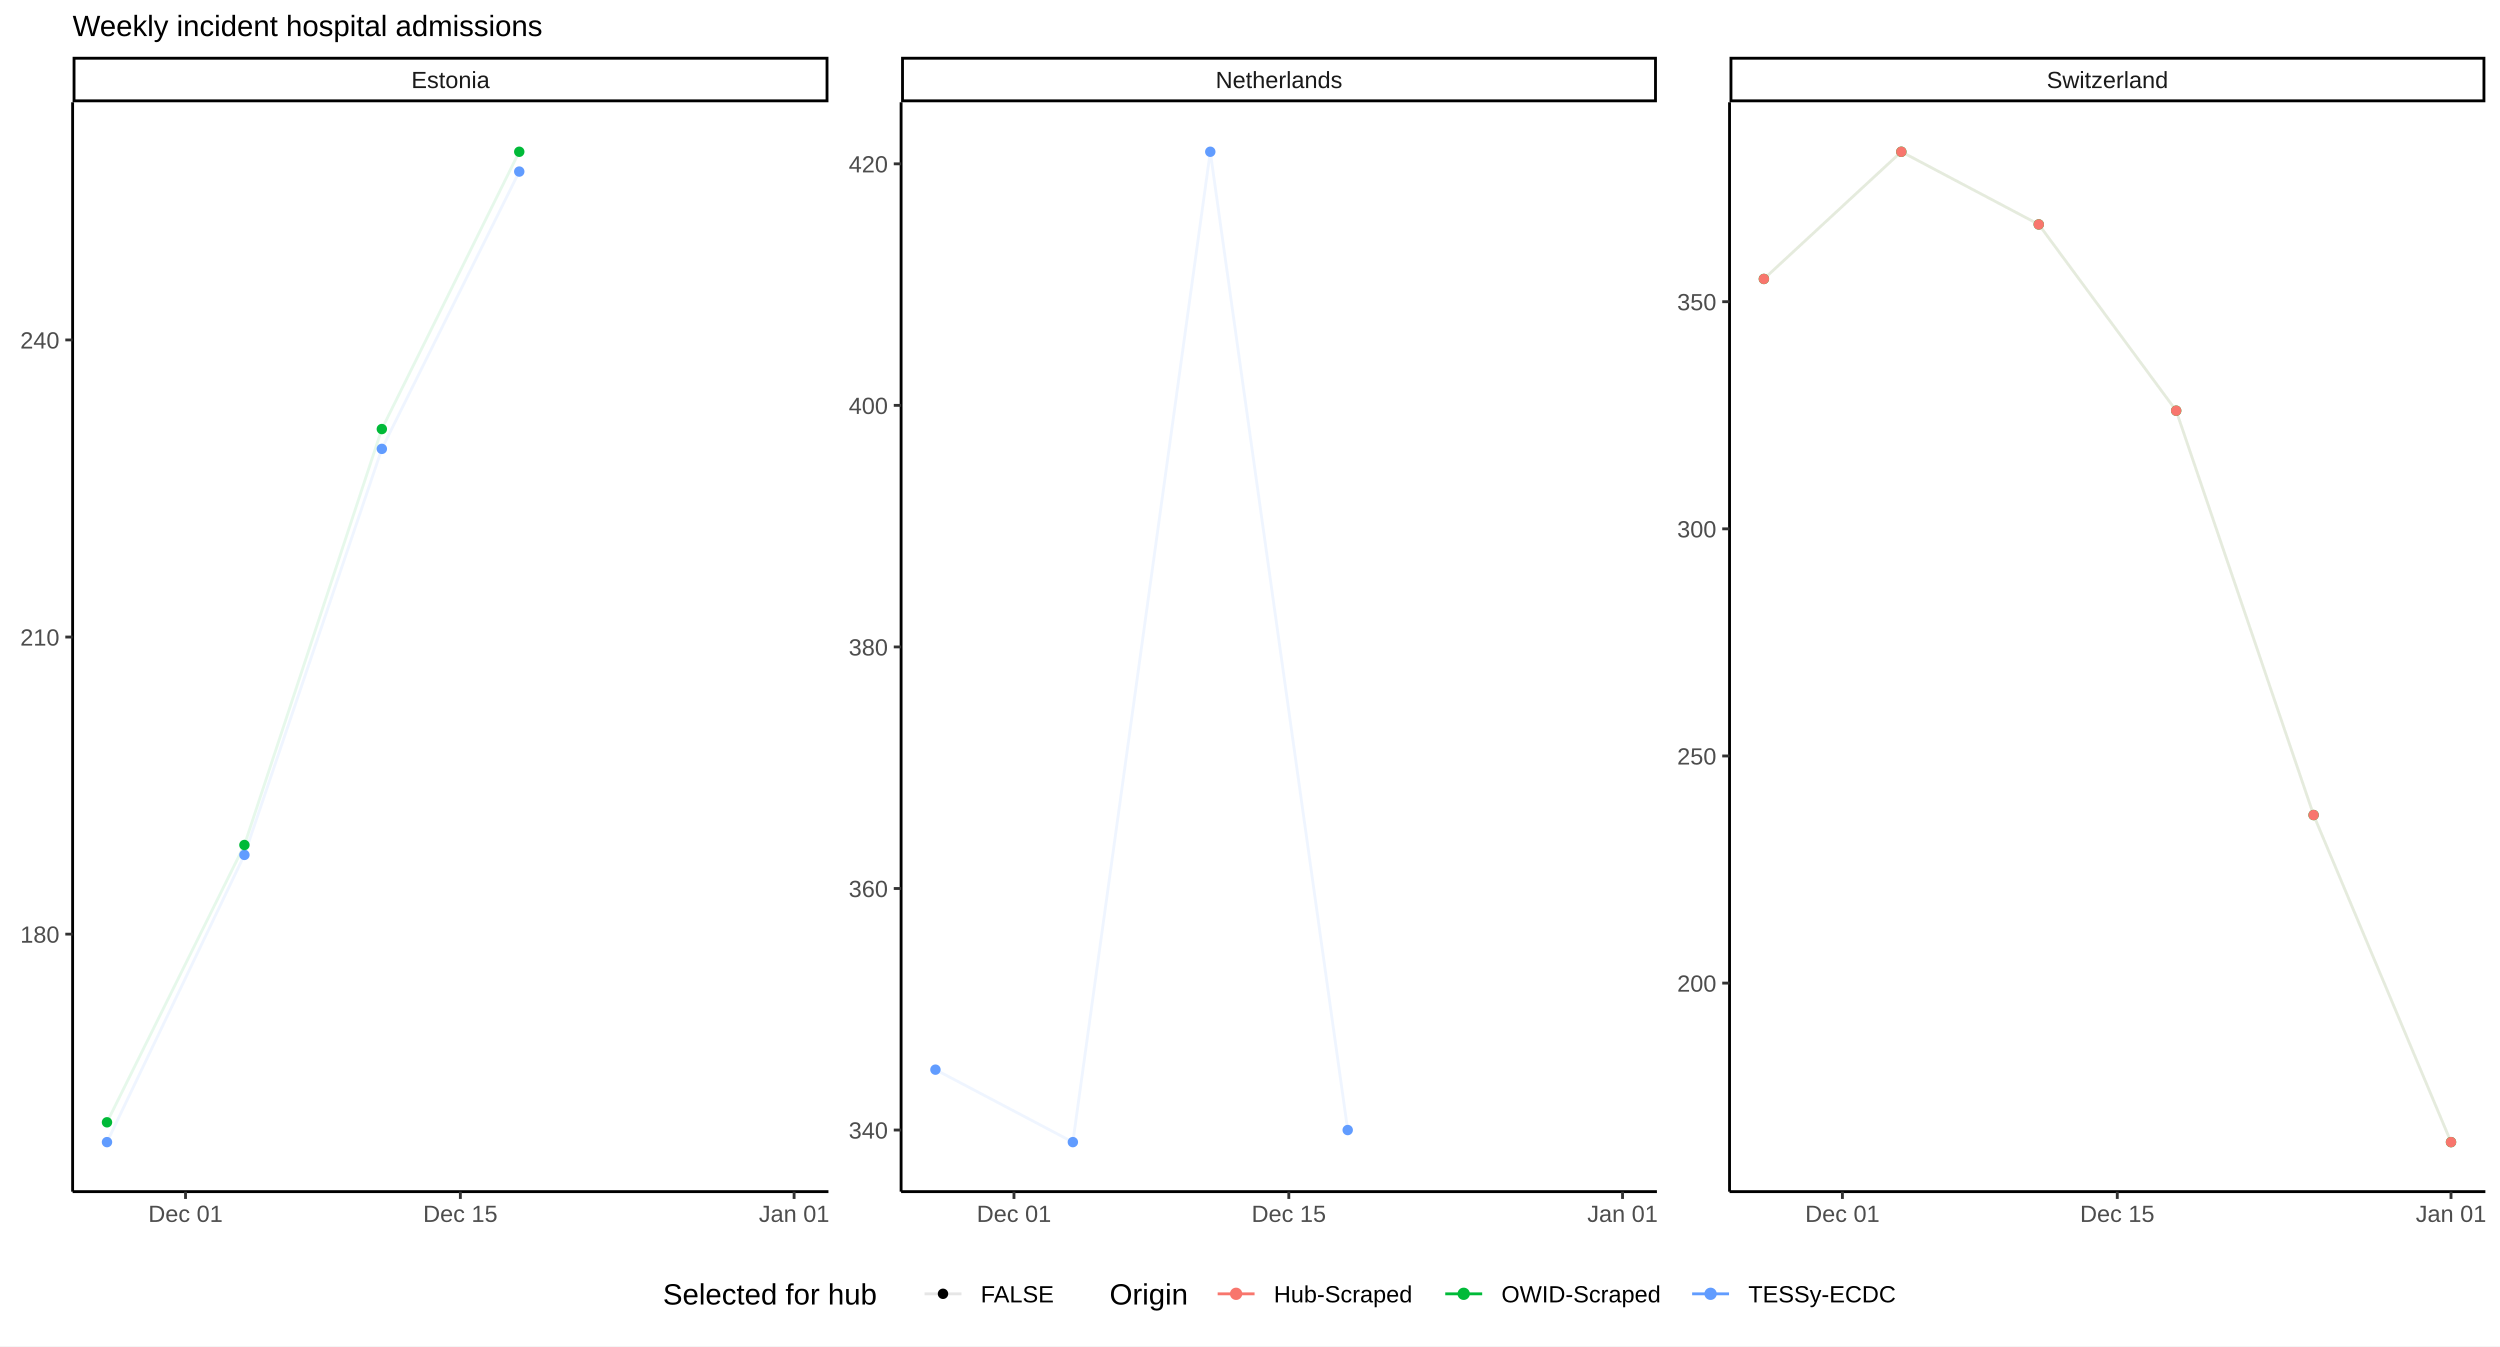
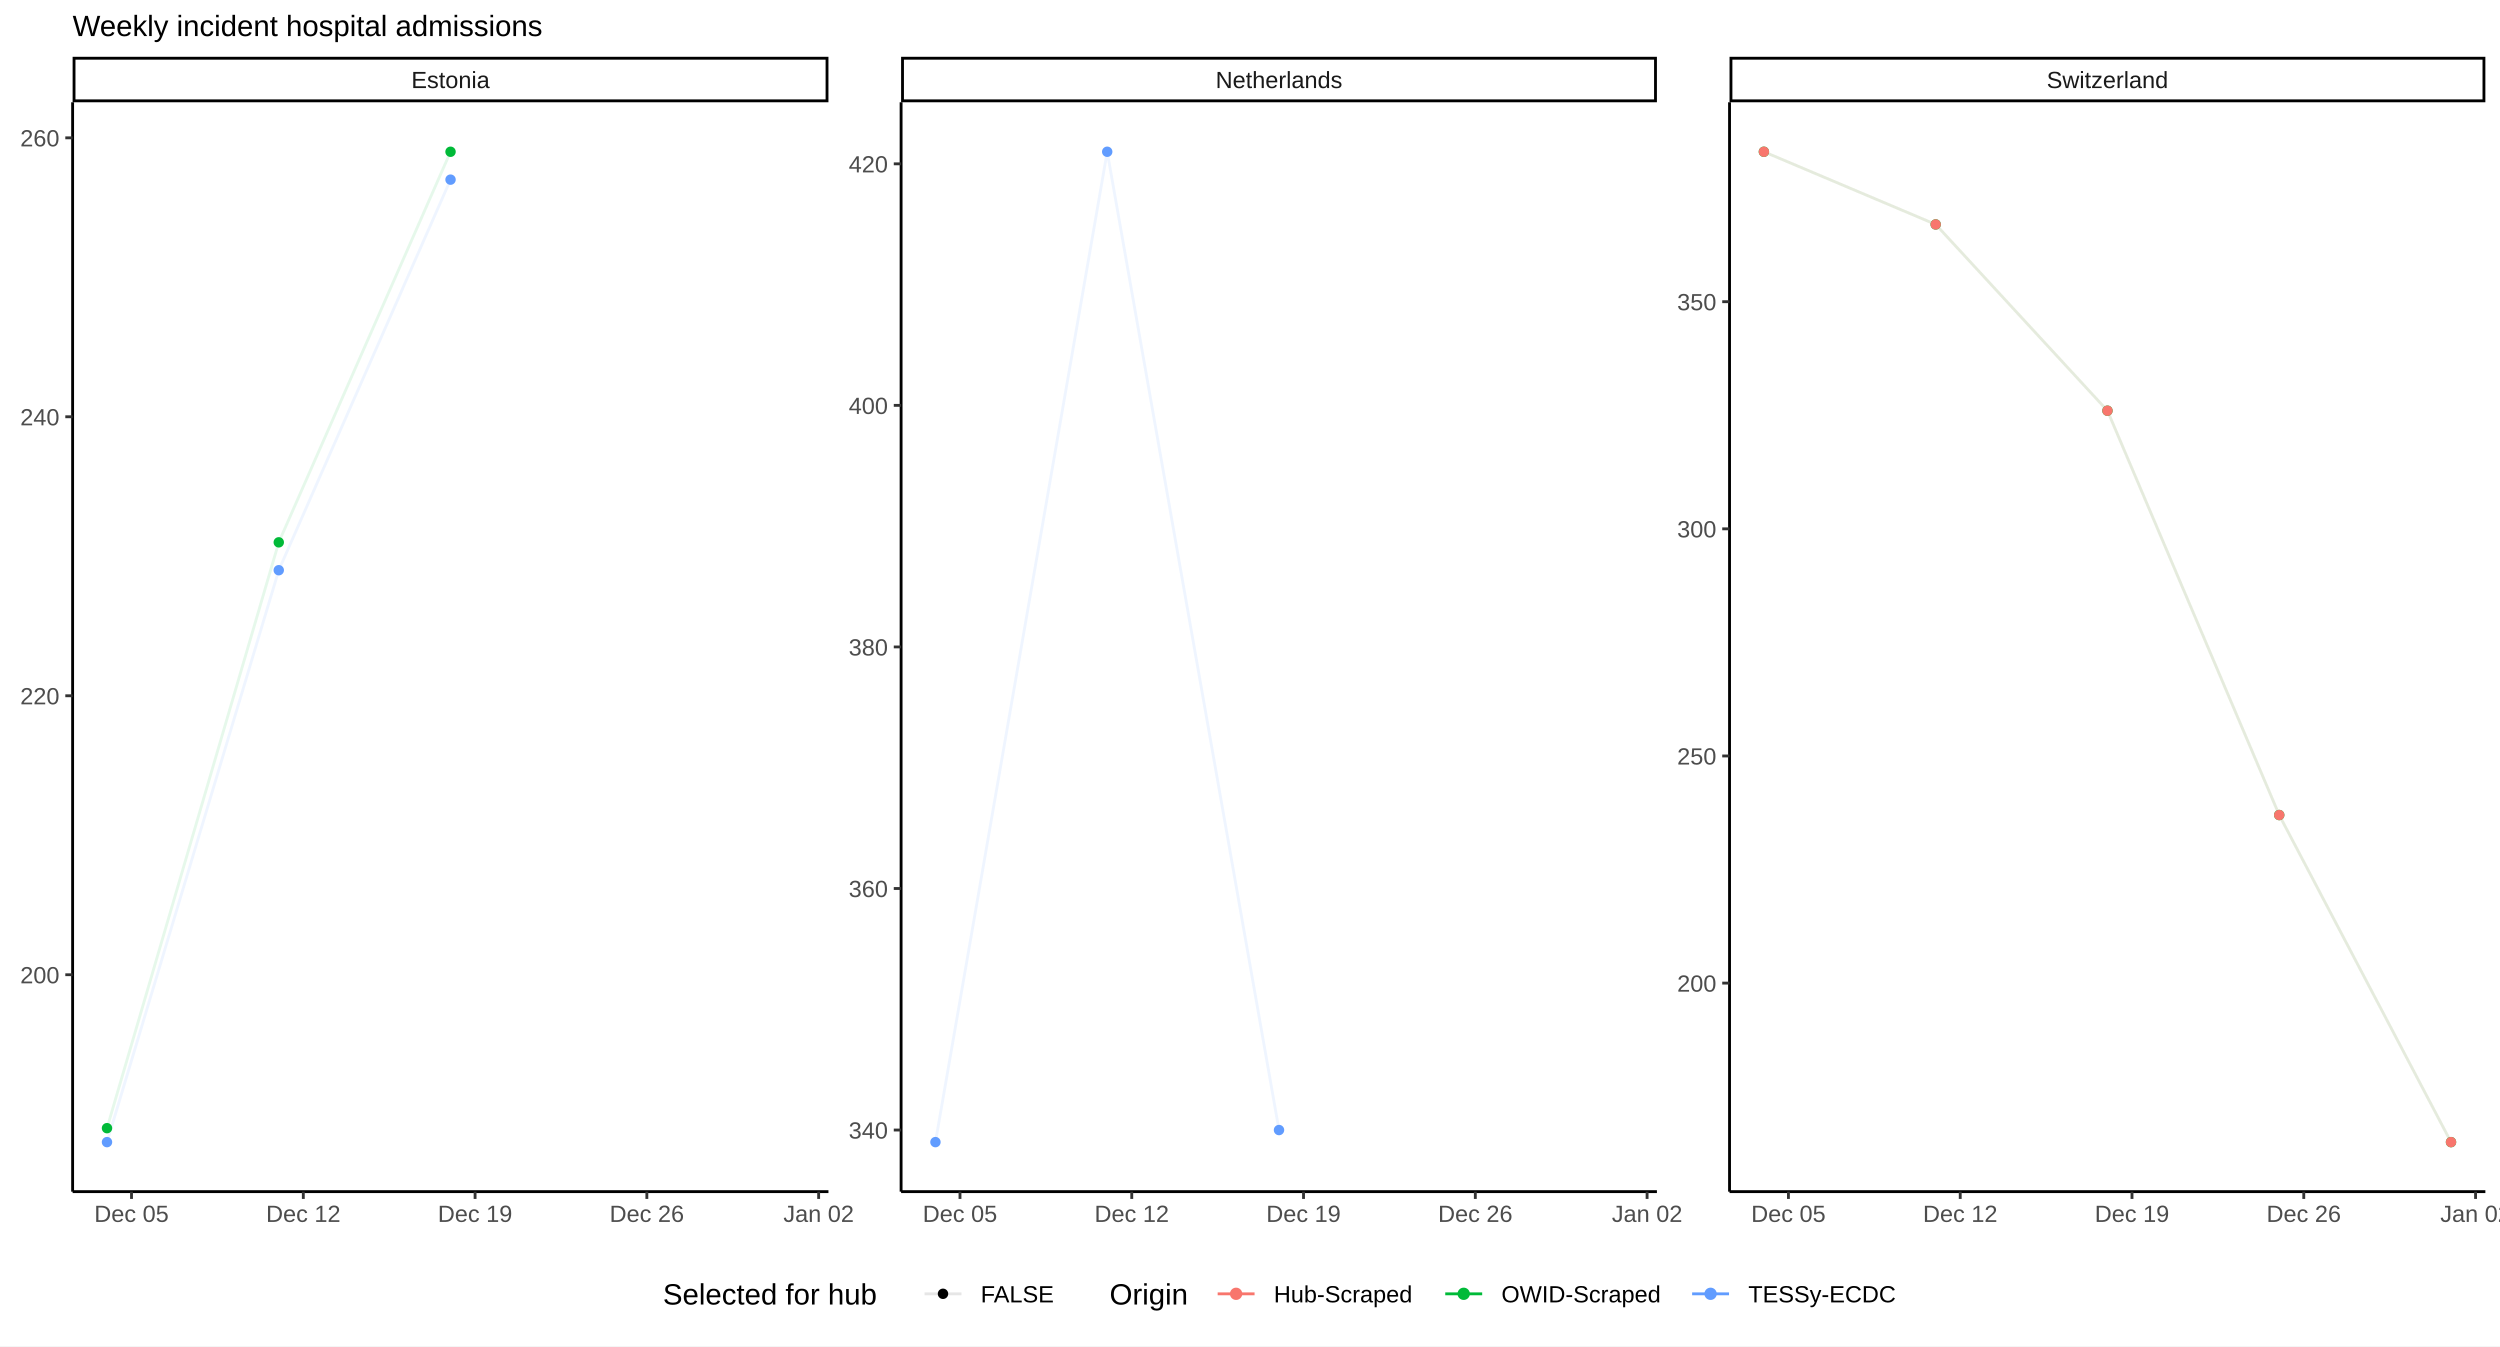
<svg xmlns="http://www.w3.org/2000/svg" class="svglite" width="936.00pt" height="504.00pt" viewBox="0 0 936.00 504.00">
  <defs>
    <style type="text/css">
    .svglite line, .svglite polyline, .svglite polygon, .svglite path, .svglite rect, .svglite circle {
      fill: none;
      stroke: #000000;
      stroke-linecap: round;
      stroke-linejoin: round;
      stroke-miterlimit: 10.00;
    }
    .svglite text {
      white-space: pre;
    }
  </style>
  </defs>
  <rect width="100%" height="100%" style="stroke: none; fill: #FFFFFF;" />
  <defs>
    <clipPath id="cpMC4wMHw5MzYuMDB8MC4wMHw1MDQuMDA=">
      <rect x="0.00" y="0.00" width="936.00" height="504.00" />
    </clipPath>
  </defs>
  <g clip-path="url(#cpMC4wMHw5MzYuMDB8MC4wMHw1MDQuMDA=)">
    <rect x="0" y="0.00" width="936.00" height="504.00" style="stroke-width: 1.07; stroke: #FFFFFF; fill: #FFFFFF;" />
  </g>
  <defs>
    <clipPath id="cpMjcuMTl8MzEwLjE3fDM4LjI4fDQ0Ni4xNQ==">
      <rect x="27.19" y="38.28" width="282.98" height="407.87" />
    </clipPath>
  </defs>
  <g clip-path="url(#cpMjcuMTl8MzEwLjE3fDM4LjI4fDQ0Ni4xNQ==)">
    <rect x="27.19" y="38.28" width="282.98" height="407.87" style="stroke-width: 1.07; stroke: none; fill: #FFFFFF;" />
-     <polyline points="40.06,420.19 91.51,316.37 142.96,160.64 194.41,56.82 " style="stroke-width: 1.07; stroke: #00BA38; stroke-opacity: 0.10; stroke-linecap: butt;" />
-     <polyline points="40.06,427.61 91.51,320.08 142.96,168.06 194.41,64.24 " style="stroke-width: 1.07; stroke: #619CFF; stroke-opacity: 0.10; stroke-linecap: butt;" />
+     <polyline points="40.06,422.39 104.37,203.05 168.68,56.82 " style="stroke-width: 1.07; stroke: #00BA38; stroke-opacity: 0.10; stroke-linecap: butt;" />
+     <polyline points="40.06,427.61 104.37,213.49 168.68,67.26 " style="stroke-width: 1.07; stroke: #619CFF; stroke-opacity: 0.10; stroke-linecap: butt;" />
    <circle cx="40.06" cy="427.61" r="1.95" style="stroke-width: 0.71; stroke: none; fill: #619CFF;" />
-     <circle cx="91.51" cy="320.08" r="1.95" style="stroke-width: 0.71; stroke: none; fill: #619CFF;" />
-     <circle cx="142.96" cy="168.06" r="1.95" style="stroke-width: 0.71; stroke: none; fill: #619CFF;" />
-     <circle cx="194.41" cy="64.24" r="1.95" style="stroke-width: 0.71; stroke: none; fill: #619CFF;" />
-     <circle cx="40.06" cy="420.19" r="1.95" style="stroke-width: 0.71; stroke: none; fill: #00BA38;" />
-     <circle cx="91.51" cy="316.37" r="1.95" style="stroke-width: 0.71; stroke: none; fill: #00BA38;" />
-     <circle cx="142.96" cy="160.64" r="1.95" style="stroke-width: 0.71; stroke: none; fill: #00BA38;" />
-     <circle cx="194.41" cy="56.82" r="1.95" style="stroke-width: 0.71; stroke: none; fill: #00BA38;" />
+     <circle cx="104.37" cy="213.49" r="1.95" style="stroke-width: 0.71; stroke: none; fill: #619CFF;" />
+     <circle cx="168.68" cy="67.26" r="1.95" style="stroke-width: 0.71; stroke: none; fill: #619CFF;" />
+     <circle cx="40.06" cy="422.39" r="1.95" style="stroke-width: 0.71; stroke: none; fill: #00BA38;" />
+     <circle cx="104.37" cy="203.05" r="1.95" style="stroke-width: 0.71; stroke: none; fill: #00BA38;" />
+     <circle cx="168.68" cy="56.82" r="1.95" style="stroke-width: 0.71; stroke: none; fill: #00BA38;" />
  </g>
  <g clip-path="url(#cpMC4wMHw5MzYuMDB8MC4wMHw1MDQuMDA=)">
</g>
  <defs>
    <clipPath id="cpMzM3LjM3fDYyMC4zNXwzOC4yOHw0NDYuMTU=">
      <rect x="337.37" y="38.28" width="282.98" height="407.87" />
    </clipPath>
  </defs>
  <g clip-path="url(#cpMzM3LjM3fDYyMC4zNXwzOC4yOHw0NDYuMTU=)">
    <rect x="337.37" y="38.28" width="282.98" height="407.87" style="stroke-width: 1.07; stroke: none; fill: #FFFFFF;" />
-     <polyline points="350.23,400.48 401.68,427.61 453.13,56.82 504.58,423.09 " style="stroke-width: 1.07; stroke: #619CFF; stroke-opacity: 0.10; stroke-linecap: butt;" />
-     <circle cx="350.23" cy="400.48" r="1.95" style="stroke-width: 0.71; stroke: none; fill: #619CFF;" />
-     <circle cx="401.68" cy="427.61" r="1.95" style="stroke-width: 0.71; stroke: none; fill: #619CFF;" />
-     <circle cx="453.13" cy="56.82" r="1.95" style="stroke-width: 0.71; stroke: none; fill: #619CFF;" />
-     <circle cx="504.58" cy="423.09" r="1.95" style="stroke-width: 0.71; stroke: none; fill: #619CFF;" />
+     <polyline points="350.23,427.61 414.54,56.82 478.86,423.09 " style="stroke-width: 1.07; stroke: #619CFF; stroke-opacity: 0.10; stroke-linecap: butt;" />
+     <circle cx="350.23" cy="427.61" r="1.95" style="stroke-width: 0.71; stroke: none; fill: #619CFF;" />
+     <circle cx="414.54" cy="56.82" r="1.95" style="stroke-width: 0.71; stroke: none; fill: #619CFF;" />
+     <circle cx="478.86" cy="423.09" r="1.95" style="stroke-width: 0.71; stroke: none; fill: #619CFF;" />
  </g>
  <g clip-path="url(#cpMC4wMHw5MzYuMDB8MC4wMHw1MDQuMDA=)">
</g>
  <defs>
    <clipPath id="cpNjQ3LjU0fDkzMC41MnwzOC4yOHw0NDYuMTU=">
      <rect x="647.54" y="38.28" width="282.98" height="407.87" />
    </clipPath>
  </defs>
  <g clip-path="url(#cpNjQ3LjU0fDkzMC41MnwzOC4yOHw0NDYuMTU=)">
    <rect x="647.54" y="38.28" width="282.98" height="407.87" style="stroke-width: 1.07; stroke: none; fill: #FFFFFF;" />
-     <polyline points="660.40,104.44 711.85,56.82 763.31,84.03 814.76,153.77 866.21,305.15 917.66,427.61 " style="stroke-width: 1.07; stroke: #F8766D; stroke-opacity: 0.10; stroke-linecap: butt;" />
-     <polyline points="660.40,104.44 711.85,56.82 763.31,84.03 814.76,153.77 866.21,305.15 917.66,427.61 " style="stroke-width: 1.07; stroke: #00BA38; stroke-opacity: 0.10; stroke-linecap: butt;" />
-     <circle cx="660.40" cy="104.44" r="1.95" style="stroke-width: 0.71; stroke: none; fill: #00BA38;" />
-     <circle cx="711.85" cy="56.82" r="1.95" style="stroke-width: 0.71; stroke: none; fill: #00BA38;" />
-     <circle cx="763.31" cy="84.03" r="1.95" style="stroke-width: 0.71; stroke: none; fill: #00BA38;" />
-     <circle cx="814.76" cy="153.77" r="1.95" style="stroke-width: 0.71; stroke: none; fill: #00BA38;" />
-     <circle cx="866.21" cy="305.15" r="1.95" style="stroke-width: 0.71; stroke: none; fill: #00BA38;" />
+     <polyline points="660.40,56.82 724.72,84.03 789.03,153.77 853.34,305.15 917.66,427.61 " style="stroke-width: 1.07; stroke: #F8766D; stroke-opacity: 0.10; stroke-linecap: butt;" />
+     <polyline points="660.40,56.82 724.72,84.03 789.03,153.77 853.34,305.15 917.66,427.61 " style="stroke-width: 1.07; stroke: #00BA38; stroke-opacity: 0.10; stroke-linecap: butt;" />
+     <circle cx="660.40" cy="56.82" r="1.95" style="stroke-width: 0.71; stroke: none; fill: #00BA38;" />
+     <circle cx="724.72" cy="84.03" r="1.95" style="stroke-width: 0.71; stroke: none; fill: #00BA38;" />
+     <circle cx="789.03" cy="153.77" r="1.95" style="stroke-width: 0.71; stroke: none; fill: #00BA38;" />
+     <circle cx="853.34" cy="305.15" r="1.95" style="stroke-width: 0.71; stroke: none; fill: #00BA38;" />
    <circle cx="917.66" cy="427.61" r="1.95" style="stroke-width: 0.71; stroke: none; fill: #00BA38;" />
-     <circle cx="660.40" cy="104.44" r="1.95" style="stroke-width: 0.71; stroke: none; fill: #F8766D;" />
-     <circle cx="711.85" cy="56.82" r="1.95" style="stroke-width: 0.71; stroke: none; fill: #F8766D;" />
-     <circle cx="763.31" cy="84.03" r="1.95" style="stroke-width: 0.71; stroke: none; fill: #F8766D;" />
-     <circle cx="814.76" cy="153.77" r="1.95" style="stroke-width: 0.71; stroke: none; fill: #F8766D;" />
-     <circle cx="866.21" cy="305.15" r="1.95" style="stroke-width: 0.71; stroke: none; fill: #F8766D;" />
+     <circle cx="660.40" cy="56.82" r="1.95" style="stroke-width: 0.71; stroke: none; fill: #F8766D;" />
+     <circle cx="724.72" cy="84.03" r="1.95" style="stroke-width: 0.71; stroke: none; fill: #F8766D;" />
+     <circle cx="789.03" cy="153.77" r="1.95" style="stroke-width: 0.71; stroke: none; fill: #F8766D;" />
+     <circle cx="853.34" cy="305.15" r="1.95" style="stroke-width: 0.71; stroke: none; fill: #F8766D;" />
    <circle cx="917.66" cy="427.61" r="1.95" style="stroke-width: 0.71; stroke: none; fill: #F8766D;" />
  </g>
  <g clip-path="url(#cpMC4wMHw5MzYuMDB8MC4wMHw1MDQuMDA=)">
</g>
  <defs>
    <clipPath id="cpMjcuMTl8MzEwLjE3fDIxLjI3fDM4LjI4">
      <rect x="27.19" y="21.27" width="282.98" height="17.01" />
    </clipPath>
  </defs>
  <g clip-path="url(#cpMjcuMTl8MzEwLjE3fDIxLjI3fDM4LjI4)">
    <rect x="27.19" y="21.27" width="282.98" height="17.01" style="stroke-width: 2.13; fill: #FFFFFF;" />
    <text x="168.68" y="32.98" text-anchor="middle" style="font-size: 8.80px;fill: #1A1A1A; font-family: &quot;Liberation Sans&quot;;" textLength="32.39px" lengthAdjust="spacingAndGlyphs">Estonia</text>
  </g>
  <g clip-path="url(#cpMC4wMHw5MzYuMDB8MC4wMHw1MDQuMDA=)">
</g>
  <defs>
    <clipPath id="cpMzM3LjM3fDYyMC4zNXwyMS4yN3wzOC4yOA==">
      <rect x="337.37" y="21.27" width="282.98" height="17.01" />
    </clipPath>
  </defs>
  <g clip-path="url(#cpMzM3LjM3fDYyMC4zNXwyMS4yN3wzOC4yOA==)">
    <rect x="337.37" y="21.27" width="282.98" height="17.01" style="stroke-width: 2.13; fill: #FFFFFF;" />
    <text x="478.86" y="32.98" text-anchor="middle" style="font-size: 8.80px;fill: #1A1A1A; font-family: &quot;Liberation Sans&quot;;" textLength="53.63px" lengthAdjust="spacingAndGlyphs">Netherlands</text>
  </g>
  <g clip-path="url(#cpMC4wMHw5MzYuMDB8MC4wMHw1MDQuMDA=)">
</g>
  <defs>
    <clipPath id="cpNjQ3LjU0fDkzMC41MnwyMS4yN3wzOC4yOA==">
      <rect x="647.54" y="21.27" width="282.98" height="17.01" />
    </clipPath>
  </defs>
  <g clip-path="url(#cpNjQ3LjU0fDkzMC41MnwyMS4yN3wzOC4yOA==)">
    <rect x="647.54" y="21.27" width="282.98" height="17.01" style="stroke-width: 2.13; fill: #FFFFFF;" />
    <text x="789.03" y="32.98" text-anchor="middle" style="font-size: 8.80px;fill: #1A1A1A; font-family: &quot;Liberation Sans&quot;;" textLength="51.32px" lengthAdjust="spacingAndGlyphs">Switzerland</text>
  </g>
  <g clip-path="url(#cpMC4wMHw5MzYuMDB8MC4wMHw1MDQuMDA=)">
    <polyline points="27.19,446.15 310.17,446.15 " style="stroke-width: 1.07; stroke-linecap: butt;" />
-     <polyline points="69.46,448.89 69.46,446.15 " style="stroke-width: 1.07; stroke: #333333; stroke-linecap: butt;" />
-     <polyline points="172.36,448.89 172.36,446.15 " style="stroke-width: 1.07; stroke: #333333; stroke-linecap: butt;" />
-     <polyline points="297.31,448.89 297.31,446.15 " style="stroke-width: 1.07; stroke: #333333; stroke-linecap: butt;" />
-     <text x="69.46" y="457.49" text-anchor="middle" style="font-size: 8.80px;fill: #4D4D4D; font-family: &quot;Liberation Sans&quot;;" textLength="31.01px" lengthAdjust="spacingAndGlyphs">Dec 01</text>
-     <text x="172.36" y="457.49" text-anchor="middle" style="font-size: 8.80px;fill: #4D4D4D; font-family: &quot;Liberation Sans&quot;;" textLength="31.01px" lengthAdjust="spacingAndGlyphs">Dec 15</text>
-     <text x="297.31" y="457.49" text-anchor="middle" style="font-size: 8.80px;fill: #4D4D4D; font-family: &quot;Liberation Sans&quot;;" textLength="27.54px" lengthAdjust="spacingAndGlyphs">Jan 01</text>
+     <polyline points="49.24,448.89 49.24,446.15 " style="stroke-width: 1.07; stroke: #333333; stroke-linecap: butt;" />
+     <polyline points="113.56,448.89 113.56,446.15 " style="stroke-width: 1.07; stroke: #333333; stroke-linecap: butt;" />
+     <polyline points="177.87,448.89 177.87,446.15 " style="stroke-width: 1.07; stroke: #333333; stroke-linecap: butt;" />
+     <polyline points="242.18,448.89 242.18,446.15 " style="stroke-width: 1.07; stroke: #333333; stroke-linecap: butt;" />
+     <polyline points="306.50,448.89 306.50,446.15 " style="stroke-width: 1.07; stroke: #333333; stroke-linecap: butt;" />
+     <text x="49.24" y="457.49" text-anchor="middle" style="font-size: 8.80px;fill: #4D4D4D; font-family: &quot;Liberation Sans&quot;;" textLength="31.01px" lengthAdjust="spacingAndGlyphs">Dec 05</text>
+     <text x="113.56" y="457.49" text-anchor="middle" style="font-size: 8.80px;fill: #4D4D4D; font-family: &quot;Liberation Sans&quot;;" textLength="31.01px" lengthAdjust="spacingAndGlyphs">Dec 12</text>
+     <text x="177.87" y="457.49" text-anchor="middle" style="font-size: 8.80px;fill: #4D4D4D; font-family: &quot;Liberation Sans&quot;;" textLength="31.01px" lengthAdjust="spacingAndGlyphs">Dec 19</text>
+     <text x="242.18" y="457.49" text-anchor="middle" style="font-size: 8.80px;fill: #4D4D4D; font-family: &quot;Liberation Sans&quot;;" textLength="31.01px" lengthAdjust="spacingAndGlyphs">Dec 26</text>
+     <text x="306.50" y="457.49" text-anchor="middle" style="font-size: 8.80px;fill: #4D4D4D; font-family: &quot;Liberation Sans&quot;;" textLength="27.54px" lengthAdjust="spacingAndGlyphs">Jan 02</text>
    <polyline points="337.37,446.15 620.35,446.15 " style="stroke-width: 1.07; stroke-linecap: butt;" />
-     <polyline points="379.63,448.89 379.63,446.15 " style="stroke-width: 1.07; stroke: #333333; stroke-linecap: butt;" />
-     <polyline points="482.53,448.89 482.53,446.15 " style="stroke-width: 1.07; stroke: #333333; stroke-linecap: butt;" />
-     <polyline points="607.48,448.89 607.48,446.15 " style="stroke-width: 1.07; stroke: #333333; stroke-linecap: butt;" />
-     <text x="379.63" y="457.49" text-anchor="middle" style="font-size: 8.80px;fill: #4D4D4D; font-family: &quot;Liberation Sans&quot;;" textLength="31.01px" lengthAdjust="spacingAndGlyphs">Dec 01</text>
-     <text x="482.53" y="457.49" text-anchor="middle" style="font-size: 8.80px;fill: #4D4D4D; font-family: &quot;Liberation Sans&quot;;" textLength="31.01px" lengthAdjust="spacingAndGlyphs">Dec 15</text>
-     <text x="607.48" y="457.49" text-anchor="middle" style="font-size: 8.80px;fill: #4D4D4D; font-family: &quot;Liberation Sans&quot;;" textLength="27.54px" lengthAdjust="spacingAndGlyphs">Jan 01</text>
+     <polyline points="359.42,448.89 359.42,446.15 " style="stroke-width: 1.07; stroke: #333333; stroke-linecap: butt;" />
+     <polyline points="423.73,448.89 423.73,446.15 " style="stroke-width: 1.07; stroke: #333333; stroke-linecap: butt;" />
+     <polyline points="488.04,448.89 488.04,446.15 " style="stroke-width: 1.07; stroke: #333333; stroke-linecap: butt;" />
+     <polyline points="552.36,448.89 552.36,446.15 " style="stroke-width: 1.07; stroke: #333333; stroke-linecap: butt;" />
+     <polyline points="616.67,448.89 616.67,446.15 " style="stroke-width: 1.07; stroke: #333333; stroke-linecap: butt;" />
+     <text x="359.42" y="457.49" text-anchor="middle" style="font-size: 8.80px;fill: #4D4D4D; font-family: &quot;Liberation Sans&quot;;" textLength="31.01px" lengthAdjust="spacingAndGlyphs">Dec 05</text>
+     <text x="423.73" y="457.49" text-anchor="middle" style="font-size: 8.80px;fill: #4D4D4D; font-family: &quot;Liberation Sans&quot;;" textLength="31.01px" lengthAdjust="spacingAndGlyphs">Dec 12</text>
+     <text x="488.04" y="457.49" text-anchor="middle" style="font-size: 8.80px;fill: #4D4D4D; font-family: &quot;Liberation Sans&quot;;" textLength="31.01px" lengthAdjust="spacingAndGlyphs">Dec 19</text>
+     <text x="552.36" y="457.49" text-anchor="middle" style="font-size: 8.80px;fill: #4D4D4D; font-family: &quot;Liberation Sans&quot;;" textLength="31.01px" lengthAdjust="spacingAndGlyphs">Dec 26</text>
+     <text x="616.67" y="457.49" text-anchor="middle" style="font-size: 8.80px;fill: #4D4D4D; font-family: &quot;Liberation Sans&quot;;" textLength="27.54px" lengthAdjust="spacingAndGlyphs">Jan 02</text>
    <polyline points="647.54,446.15 930.52,446.15 " style="stroke-width: 1.07; stroke-linecap: butt;" />
-     <polyline points="689.80,448.89 689.80,446.15 " style="stroke-width: 1.07; stroke: #333333; stroke-linecap: butt;" />
-     <polyline points="792.71,448.89 792.71,446.15 " style="stroke-width: 1.07; stroke: #333333; stroke-linecap: butt;" />
-     <polyline points="917.66,448.89 917.66,446.15 " style="stroke-width: 1.07; stroke: #333333; stroke-linecap: butt;" />
-     <text x="689.80" y="457.49" text-anchor="middle" style="font-size: 8.80px;fill: #4D4D4D; font-family: &quot;Liberation Sans&quot;;" textLength="31.01px" lengthAdjust="spacingAndGlyphs">Dec 01</text>
-     <text x="792.71" y="457.49" text-anchor="middle" style="font-size: 8.80px;fill: #4D4D4D; font-family: &quot;Liberation Sans&quot;;" textLength="31.01px" lengthAdjust="spacingAndGlyphs">Dec 15</text>
-     <text x="917.66" y="457.49" text-anchor="middle" style="font-size: 8.80px;fill: #4D4D4D; font-family: &quot;Liberation Sans&quot;;" textLength="27.54px" lengthAdjust="spacingAndGlyphs">Jan 01</text>
+     <polyline points="669.59,448.89 669.59,446.15 " style="stroke-width: 1.07; stroke: #333333; stroke-linecap: butt;" />
+     <polyline points="733.91,448.89 733.91,446.15 " style="stroke-width: 1.07; stroke: #333333; stroke-linecap: butt;" />
+     <polyline points="798.22,448.89 798.22,446.15 " style="stroke-width: 1.07; stroke: #333333; stroke-linecap: butt;" />
+     <polyline points="862.53,448.89 862.53,446.15 " style="stroke-width: 1.07; stroke: #333333; stroke-linecap: butt;" />
+     <polyline points="926.85,448.89 926.85,446.15 " style="stroke-width: 1.07; stroke: #333333; stroke-linecap: butt;" />
+     <text x="669.59" y="457.49" text-anchor="middle" style="font-size: 8.80px;fill: #4D4D4D; font-family: &quot;Liberation Sans&quot;;" textLength="31.01px" lengthAdjust="spacingAndGlyphs">Dec 05</text>
+     <text x="733.91" y="457.49" text-anchor="middle" style="font-size: 8.80px;fill: #4D4D4D; font-family: &quot;Liberation Sans&quot;;" textLength="31.01px" lengthAdjust="spacingAndGlyphs">Dec 12</text>
+     <text x="798.22" y="457.49" text-anchor="middle" style="font-size: 8.80px;fill: #4D4D4D; font-family: &quot;Liberation Sans&quot;;" textLength="31.01px" lengthAdjust="spacingAndGlyphs">Dec 19</text>
+     <text x="862.53" y="457.49" text-anchor="middle" style="font-size: 8.80px;fill: #4D4D4D; font-family: &quot;Liberation Sans&quot;;" textLength="31.01px" lengthAdjust="spacingAndGlyphs">Dec 26</text>
+     <text x="926.85" y="457.49" text-anchor="middle" style="font-size: 8.80px;fill: #4D4D4D; font-family: &quot;Liberation Sans&quot;;" textLength="27.54px" lengthAdjust="spacingAndGlyphs">Jan 02</text>
    <polyline points="647.54,446.15 647.54,38.28 " style="stroke-width: 1.07; stroke-linecap: butt;" />
    <text x="642.61" y="371.29" text-anchor="end" style="font-size: 8.80px;fill: #4D4D4D; font-family: &quot;Liberation Sans&quot;;" textLength="16.78px" lengthAdjust="spacingAndGlyphs">200</text>
    <text x="642.61" y="286.24" text-anchor="end" style="font-size: 8.80px;fill: #4D4D4D; font-family: &quot;Liberation Sans&quot;;" textLength="16.78px" lengthAdjust="spacingAndGlyphs">250</text>
    <text x="642.61" y="201.20" text-anchor="end" style="font-size: 8.80px;fill: #4D4D4D; font-family: &quot;Liberation Sans&quot;;" textLength="16.78px" lengthAdjust="spacingAndGlyphs">300</text>
    <text x="642.61" y="116.16" text-anchor="end" style="font-size: 8.80px;fill: #4D4D4D; font-family: &quot;Liberation Sans&quot;;" textLength="16.78px" lengthAdjust="spacingAndGlyphs">350</text>
    <polyline points="644.80,368.08 647.54,368.08 " style="stroke-width: 1.07; stroke: #333333; stroke-linecap: butt;" />
    <polyline points="644.80,283.03 647.54,283.03 " style="stroke-width: 1.07; stroke: #333333; stroke-linecap: butt;" />
    <polyline points="644.80,197.99 647.54,197.99 " style="stroke-width: 1.07; stroke: #333333; stroke-linecap: butt;" />
    <polyline points="644.80,112.95 647.54,112.95 " style="stroke-width: 1.07; stroke: #333333; stroke-linecap: butt;" />
    <polyline points="337.37,446.15 337.37,38.28 " style="stroke-width: 1.07; stroke-linecap: butt;" />
    <text x="332.44" y="426.29" text-anchor="end" style="font-size: 8.80px;fill: #4D4D4D; font-family: &quot;Liberation Sans&quot;;" textLength="16.78px" lengthAdjust="spacingAndGlyphs">340</text>
    <text x="332.44" y="335.86" text-anchor="end" style="font-size: 8.80px;fill: #4D4D4D; font-family: &quot;Liberation Sans&quot;;" textLength="16.78px" lengthAdjust="spacingAndGlyphs">360</text>
    <text x="332.44" y="245.42" text-anchor="end" style="font-size: 8.80px;fill: #4D4D4D; font-family: &quot;Liberation Sans&quot;;" textLength="16.78px" lengthAdjust="spacingAndGlyphs">380</text>
    <text x="332.44" y="154.99" text-anchor="end" style="font-size: 8.80px;fill: #4D4D4D; font-family: &quot;Liberation Sans&quot;;" textLength="16.78px" lengthAdjust="spacingAndGlyphs">400</text>
    <text x="332.44" y="64.55" text-anchor="end" style="font-size: 8.80px;fill: #4D4D4D; font-family: &quot;Liberation Sans&quot;;" textLength="16.78px" lengthAdjust="spacingAndGlyphs">420</text>
    <polyline points="334.63,423.09 337.37,423.09 " style="stroke-width: 1.07; stroke: #333333; stroke-linecap: butt;" />
    <polyline points="334.63,332.65 337.37,332.65 " style="stroke-width: 1.07; stroke: #333333; stroke-linecap: butt;" />
    <polyline points="334.63,242.21 337.37,242.21 " style="stroke-width: 1.07; stroke: #333333; stroke-linecap: butt;" />
    <polyline points="334.63,151.78 337.37,151.78 " style="stroke-width: 1.07; stroke: #333333; stroke-linecap: butt;" />
    <polyline points="334.63,61.34 337.37,61.34 " style="stroke-width: 1.07; stroke: #333333; stroke-linecap: butt;" />
    <polyline points="27.19,446.15 27.19,38.28 " style="stroke-width: 1.07; stroke-linecap: butt;" />
-     <text x="22.26" y="352.95" text-anchor="end" style="font-size: 8.80px;fill: #4D4D4D; font-family: &quot;Liberation Sans&quot;;" textLength="16.78px" lengthAdjust="spacingAndGlyphs">180</text>
-     <text x="22.26" y="241.71" text-anchor="end" style="font-size: 8.80px;fill: #4D4D4D; font-family: &quot;Liberation Sans&quot;;" textLength="16.78px" lengthAdjust="spacingAndGlyphs">210</text>
-     <text x="22.26" y="130.48" text-anchor="end" style="font-size: 8.80px;fill: #4D4D4D; font-family: &quot;Liberation Sans&quot;;" textLength="16.78px" lengthAdjust="spacingAndGlyphs">240</text>
-     <polyline points="24.45,349.74 27.19,349.74 " style="stroke-width: 1.07; stroke: #333333; stroke-linecap: butt;" />
-     <polyline points="24.45,238.51 27.19,238.51 " style="stroke-width: 1.07; stroke: #333333; stroke-linecap: butt;" />
-     <polyline points="24.45,127.27 27.19,127.27 " style="stroke-width: 1.07; stroke: #333333; stroke-linecap: butt;" />
+     <text x="22.26" y="368.15" text-anchor="end" style="font-size: 8.80px;fill: #4D4D4D; font-family: &quot;Liberation Sans&quot;;" textLength="16.78px" lengthAdjust="spacingAndGlyphs">200</text>
+     <text x="22.26" y="263.70" text-anchor="end" style="font-size: 8.80px;fill: #4D4D4D; font-family: &quot;Liberation Sans&quot;;" textLength="16.78px" lengthAdjust="spacingAndGlyphs">220</text>
+     <text x="22.26" y="159.25" text-anchor="end" style="font-size: 8.80px;fill: #4D4D4D; font-family: &quot;Liberation Sans&quot;;" textLength="16.78px" lengthAdjust="spacingAndGlyphs">240</text>
+     <text x="22.26" y="54.81" text-anchor="end" style="font-size: 8.80px;fill: #4D4D4D; font-family: &quot;Liberation Sans&quot;;" textLength="16.78px" lengthAdjust="spacingAndGlyphs">260</text>
+     <polyline points="24.45,364.94 27.19,364.94 " style="stroke-width: 1.07; stroke: #333333; stroke-linecap: butt;" />
+     <polyline points="24.45,260.49 27.19,260.49 " style="stroke-width: 1.07; stroke: #333333; stroke-linecap: butt;" />
+     <polyline points="24.45,156.04 27.19,156.04 " style="stroke-width: 1.07; stroke: #333333; stroke-linecap: butt;" />
+     <polyline points="24.45,51.60 27.19,51.60 " style="stroke-width: 1.07; stroke: #333333; stroke-linecap: butt;" />
    <rect x="242.72" y="470.28" width="156.26" height="28.24" style="stroke-width: 1.07; stroke: none; fill: #FFFFFF;" />
    <text x="248.20" y="488.41" style="font-size: 11.00px; font-family: &quot;Liberation Sans&quot;;" textLength="90.74px" lengthAdjust="spacingAndGlyphs">Selected for hub</text>
    <line x1="346.15" y1="484.40" x2="359.98" y2="484.40" style="stroke-width: 1.07; stroke: #000000; stroke-opacity: 0.10; stroke-linecap: butt;" />
    <circle cx="353.06" cy="484.40" r="1.95" style="stroke-width: 0.71; stroke: none; fill: #000000;" />
    <text x="367.18" y="487.61" style="font-size: 8.80px; font-family: &quot;Liberation Sans&quot;;" textLength="26.32px" lengthAdjust="spacingAndGlyphs">FALSE</text>
    <rect x="409.95" y="470.28" width="305.04" height="28.24" style="stroke-width: 1.07; stroke: none; fill: #FFFFFF;" />
    <text x="415.43" y="488.41" style="font-size: 11.00px; font-family: &quot;Liberation Sans&quot;;" textLength="33.26px" lengthAdjust="spacingAndGlyphs">Origin</text>
    <line x1="455.89" y1="484.40" x2="469.71" y2="484.40" style="stroke-width: 1.07; stroke: #F8766D; stroke-linecap: butt;" />
    <circle cx="462.80" cy="484.40" r="1.95" style="stroke-width: 0.71; stroke: #F8766D; fill: #F8766D;" />
    <line x1="541.10" y1="484.40" x2="554.93" y2="484.40" style="stroke-width: 1.07; stroke: #00BA38; stroke-linecap: butt;" />
    <circle cx="548.01" cy="484.40" r="1.95" style="stroke-width: 0.71; stroke: #00BA38; fill: #00BA38;" />
    <line x1="633.53" y1="484.40" x2="647.35" y2="484.40" style="stroke-width: 1.07; stroke: #619CFF; stroke-linecap: butt;" />
    <circle cx="640.44" cy="484.40" r="1.95" style="stroke-width: 0.71; stroke: #619CFF; fill: #619CFF;" />
    <text x="476.92" y="487.61" style="font-size: 8.80px; font-family: &quot;Liberation Sans&quot;;" textLength="56.97px" lengthAdjust="spacingAndGlyphs">Hub-Scraped</text>
    <text x="562.13" y="487.61" style="font-size: 8.80px; font-family: &quot;Liberation Sans&quot;;" textLength="64.19px" lengthAdjust="spacingAndGlyphs">OWID-Scraped</text>
    <text x="654.56" y="487.61" style="font-size: 8.80px; font-family: &quot;Liberation Sans&quot;;" textLength="54.95px" lengthAdjust="spacingAndGlyphs">TESSy-ECDC</text>
    <text x="27.19" y="13.50" style="font-size: 11.00px; font-family: &quot;Liberation Sans&quot;;" textLength="199.42px" lengthAdjust="spacingAndGlyphs">Weekly incident hospital admissions</text>
  </g>
</svg>
